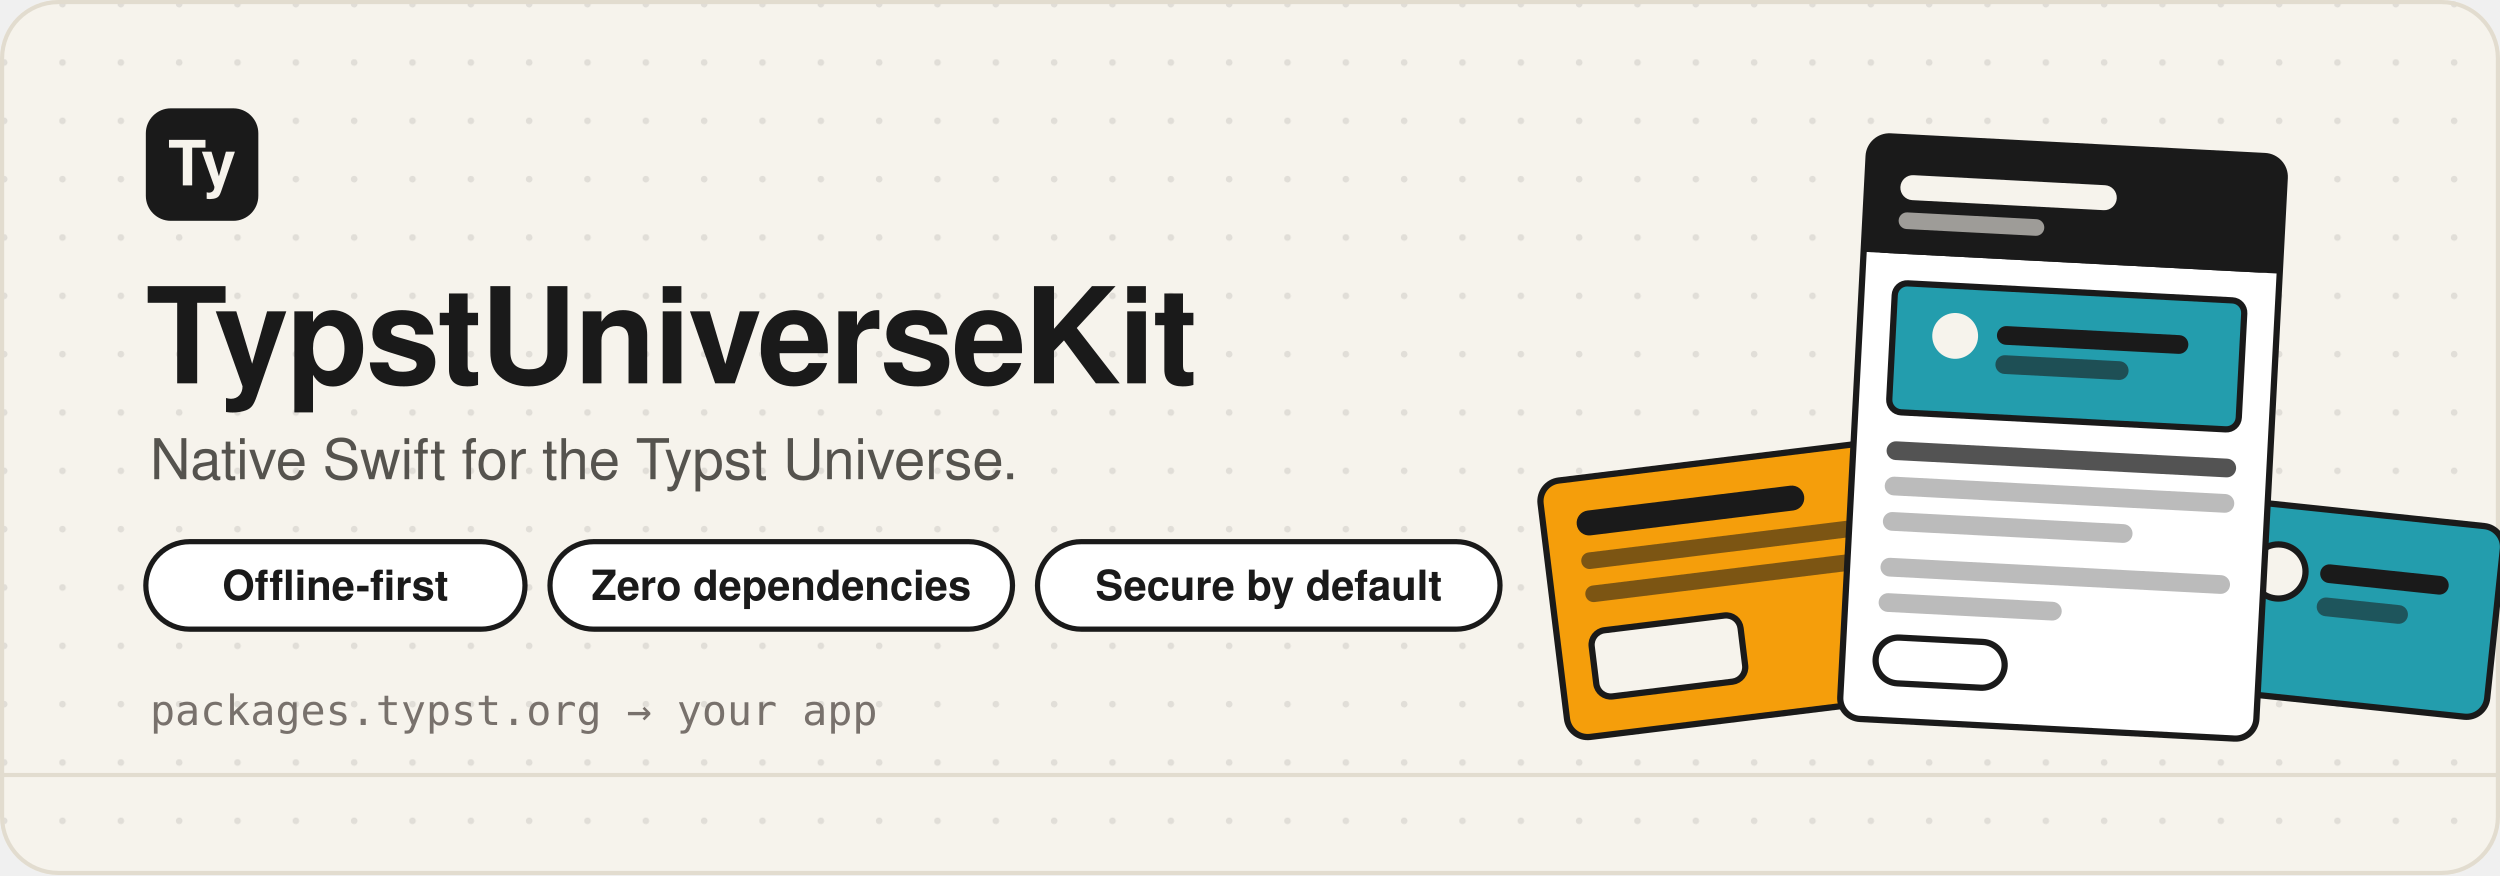
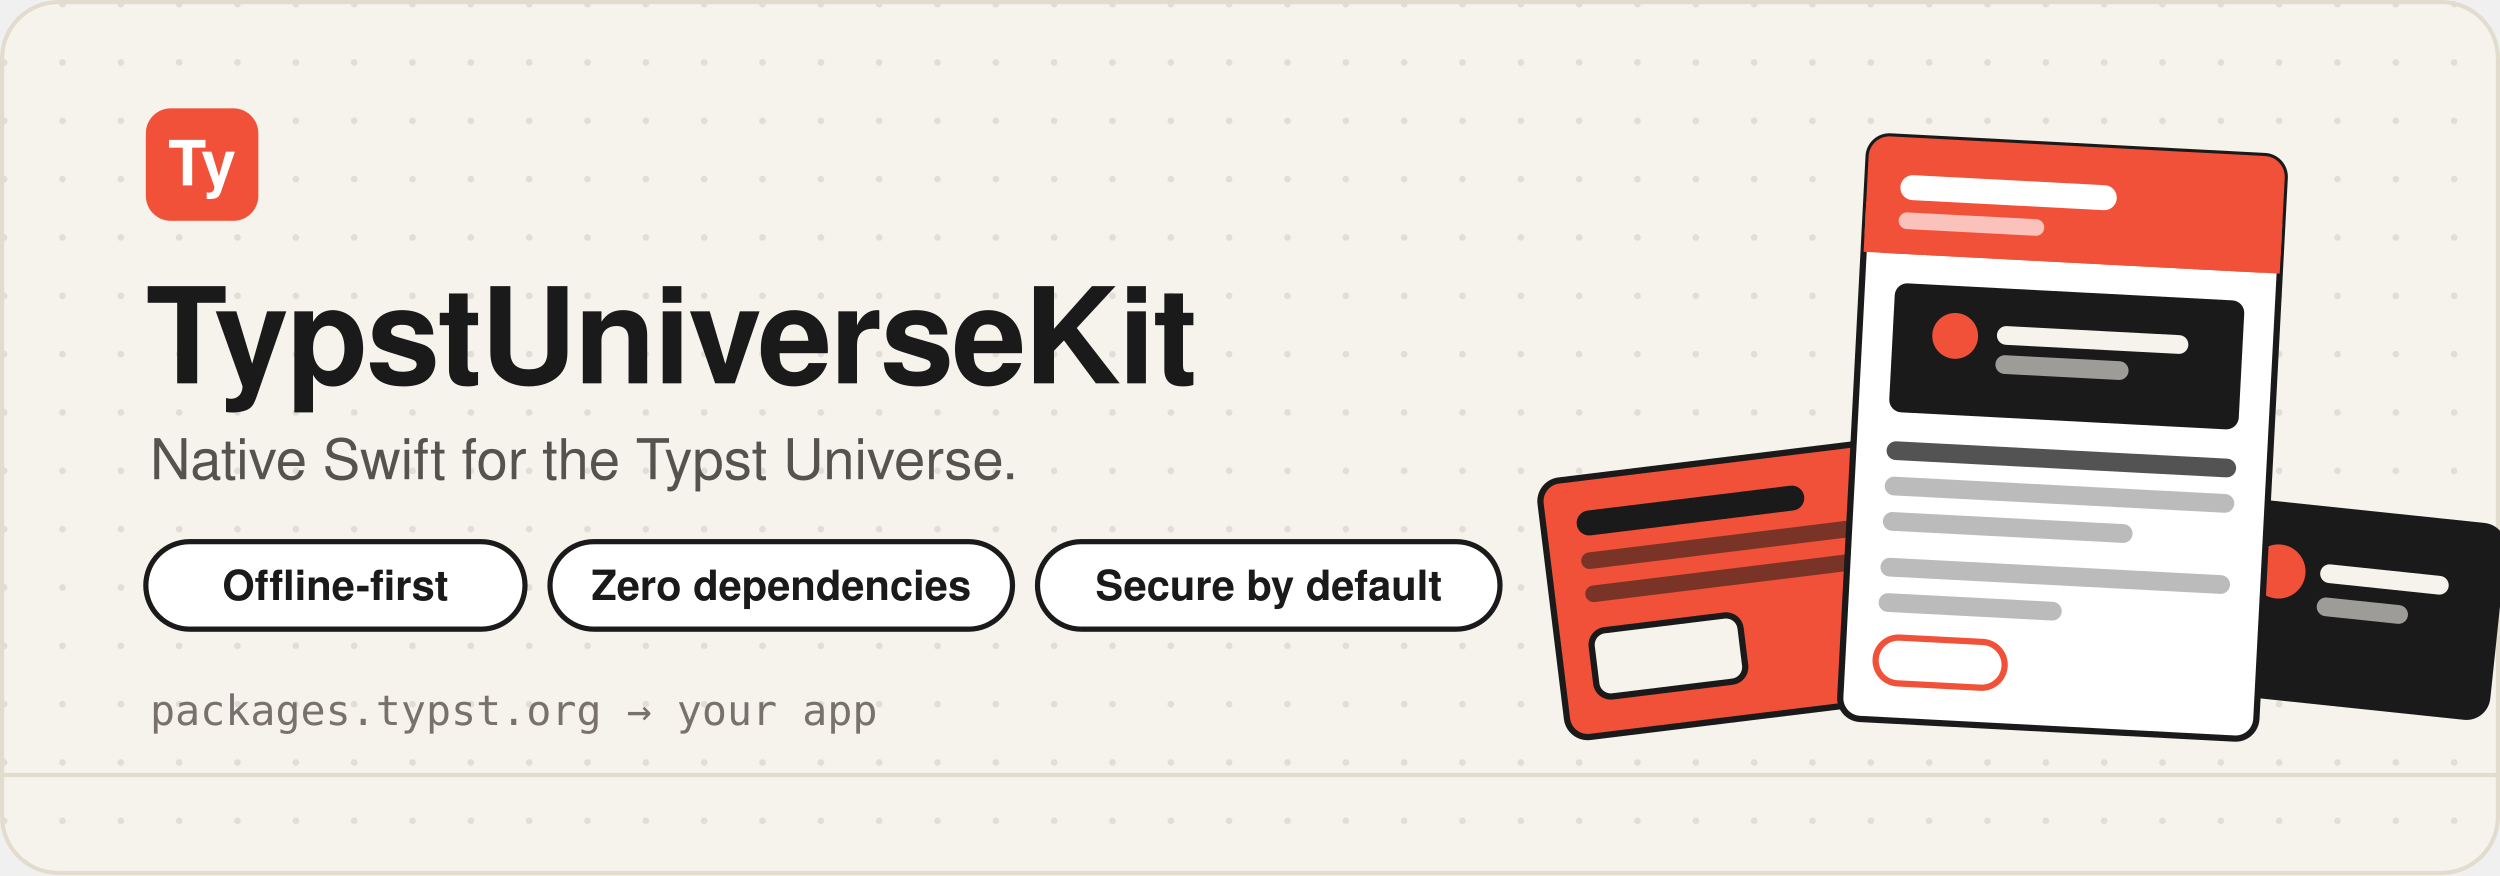
<svg xmlns="http://www.w3.org/2000/svg" viewBox="0 0 1200 420" role="img" aria-label="TypstUniverseKit — native Swift for the Typst Universe">
  <defs>
    <pattern id="dots" width="28" height="28" patternUnits="userSpaceOnUse">
      <circle cx="2" cy="2" r="1.6" fill="#1a1a1a" opacity="0.10" />
    </pattern>
  </defs>
  <rect x="0" y="0" width="1200" height="420" rx="28" fill="#f6f3ec" />
  <rect x="0" y="0" width="1200" height="420" rx="28" fill="url(#dots)" />
  <rect x="1" y="1" width="1198" height="418" rx="27" fill="none" stroke="#e2dccf" stroke-width="2" />
  <line x1="0" y1="372" x2="1200" y2="372" stroke="#e2dccf" stroke-width="2" />
  <g>
    <g transform="rotate(-7 855 280)">
-       <rect x="745" y="218" width="220" height="124" rx="10" fill="#f59e0b" />
+       <rect x="745" y="218" width="220" height="124" rx="10" fill="#f05138" />
      <rect x="745" y="218" width="220" height="124" rx="10" fill="none" stroke="#1a1a1a" stroke-width="3" />
      <rect x="761" y="234" width="110" height="12" rx="6" fill="#1a1a1a" />
      <rect x="761" y="254" width="188" height="8" rx="4" fill="#1a1a1a" opacity="0.55" />
      <rect x="761" y="270" width="150" height="8" rx="4" fill="#1a1a1a" opacity="0.55" />
      <rect x="761" y="292" width="72" height="32" rx="7" fill="#f6f3ec" stroke="#1a1a1a" stroke-width="3" />
    </g>
    <g transform="rotate(6 1128 292)">
-       <rect x="1058" y="246" width="140" height="92" rx="10" fill="#239dad" />
+       <rect x="1058" y="246" width="140" height="92" rx="10" fill="#1a1a1a" />
      <rect x="1058" y="246" width="140" height="92" rx="10" fill="none" stroke="#1a1a1a" stroke-width="3" />
-       <circle cx="1092" cy="278" r="13" fill="#f6f3ec" stroke="#1a1a1a" stroke-width="3" />
-       <rect x="1112" y="272" width="62" height="9" rx="4.5" fill="#1a1a1a" />
-       <rect x="1112" y="288" width="44" height="9" rx="4.5" fill="#1a1a1a" opacity="0.55" />
+       <circle cx="1092" cy="278" r="13" fill="#f05138" />
+       <rect x="1112" y="272" width="62" height="9" rx="4.5" fill="#f6f3ec" />
+       <rect x="1112" y="288" width="44" height="9" rx="4.5" fill="#f6f3ec" opacity="0.6" />
    </g>
    <g transform="rotate(3 990 210)">
      <rect x="890" y="70" width="200" height="280" rx="10" fill="#ffffff" stroke="#1a1a1a" stroke-width="3" />
-       <rect x="890" y="70" width="200" height="56" rx="10" fill="#1a1a1a" />
-       <rect x="890" y="102" width="200" height="24" fill="#1a1a1a" />
-       <rect x="906" y="88" width="104" height="12" rx="6" fill="#f6f3ec" />
-       <rect x="906" y="106" width="70" height="8" rx="4" fill="#f6f3ec" opacity="0.6" />
-       <rect x="906" y="140" width="168" height="62" rx="6" fill="#239dad" stroke="#1a1a1a" stroke-width="3" />
-       <circle cx="936" cy="164" r="11" fill="#f6f3ec" />
-       <rect x="956" y="158" width="92" height="9" rx="4.5" fill="#1a1a1a" />
-       <rect x="956" y="172" width="64" height="9" rx="4.5" fill="#1a1a1a" opacity="0.6" />
+       <rect x="890" y="70" width="200" height="56" rx="10" fill="#f05138" />
+       <rect x="890" y="102" width="200" height="24" fill="#f05138" />
+       <rect x="906" y="88" width="104" height="12" rx="6" fill="#ffffff" />
+       <rect x="906" y="106" width="70" height="8" rx="4" fill="#ffffff" opacity="0.65" />
+       <rect x="906" y="140" width="168" height="62" rx="6" fill="#1a1a1a" />
+       <circle cx="936" cy="164" r="11" fill="#f05138" />
+       <rect x="956" y="158" width="92" height="9" rx="4.5" fill="#f6f3ec" />
+       <rect x="956" y="172" width="64" height="9" rx="4.5" fill="#f6f3ec" opacity="0.6" />
      <rect x="906" y="216" width="168" height="9" rx="4.5" fill="#1a1a1a" opacity="0.75" />
      <rect x="906" y="233" width="168" height="9" rx="4.5" fill="#1a1a1a" opacity="0.3" />
      <rect x="906" y="250" width="120" height="9" rx="4.5" fill="#1a1a1a" opacity="0.3" />
      <rect x="906" y="272" width="168" height="9" rx="4.5" fill="#1a1a1a" opacity="0.3" />
      <rect x="906" y="289" width="88" height="9" rx="4.5" fill="#1a1a1a" opacity="0.3" />
-       <rect x="906" y="310" width="62" height="22" rx="11" fill="none" stroke="#1a1a1a" stroke-width="3" />
+       <rect x="906" y="310" width="62" height="22" rx="11" fill="none" stroke="#f05138" stroke-width="3" />
    </g>
  </g>
  <g font-family="-apple-system, 'SF Pro Display', 'Segoe UI', Helvetica, Arial, sans-serif">
-     <rect x="70" y="52" width="54" height="54" rx="12" fill="#1a1a1a" />
-     <text x="97" y="89" text-anchor="middle" font-size="30" font-weight="800" fill="#f6f3ec">Ty</text>
+     <rect x="70" y="52" width="54" height="54" rx="12" fill="#f05138" />
+     <text x="97" y="89" text-anchor="middle" font-size="30" font-weight="800" fill="#ffffff">Ty</text>
    <text x="70" y="184" font-size="64" font-weight="800" fill="#1a1a1a" letter-spacing="-1">TypstUniverseKit</text>
    <text x="72" y="230" font-size="27" font-weight="400" fill="#55534e">Native Swift for the Typst Universe.</text>
    <g font-size="20" font-weight="600" fill="#1a1a1a">
      <rect x="70" y="260" width="182" height="42" rx="21" fill="#ffffff" stroke="#1a1a1a" stroke-width="2.5" />
      <text x="161" y="288" text-anchor="middle">Offline-first</text>
      <rect x="264" y="260" width="222" height="42" rx="21" fill="#ffffff" stroke="#1a1a1a" stroke-width="2.5" />
      <text x="375" y="288" text-anchor="middle">Zero dependencies</text>
      <rect x="498" y="260" width="222" height="42" rx="21" fill="#ffffff" stroke="#1a1a1a" stroke-width="2.5" />
      <text x="609" y="288" text-anchor="middle">Secure by default</text>
    </g>
    <text x="72" y="348" font-size="20" font-family="ui-monospace, 'SF Mono', Menlo, Consolas, monospace" fill="#78716c">packages.typst.org  →  your app</text>
  </g>
</svg>
